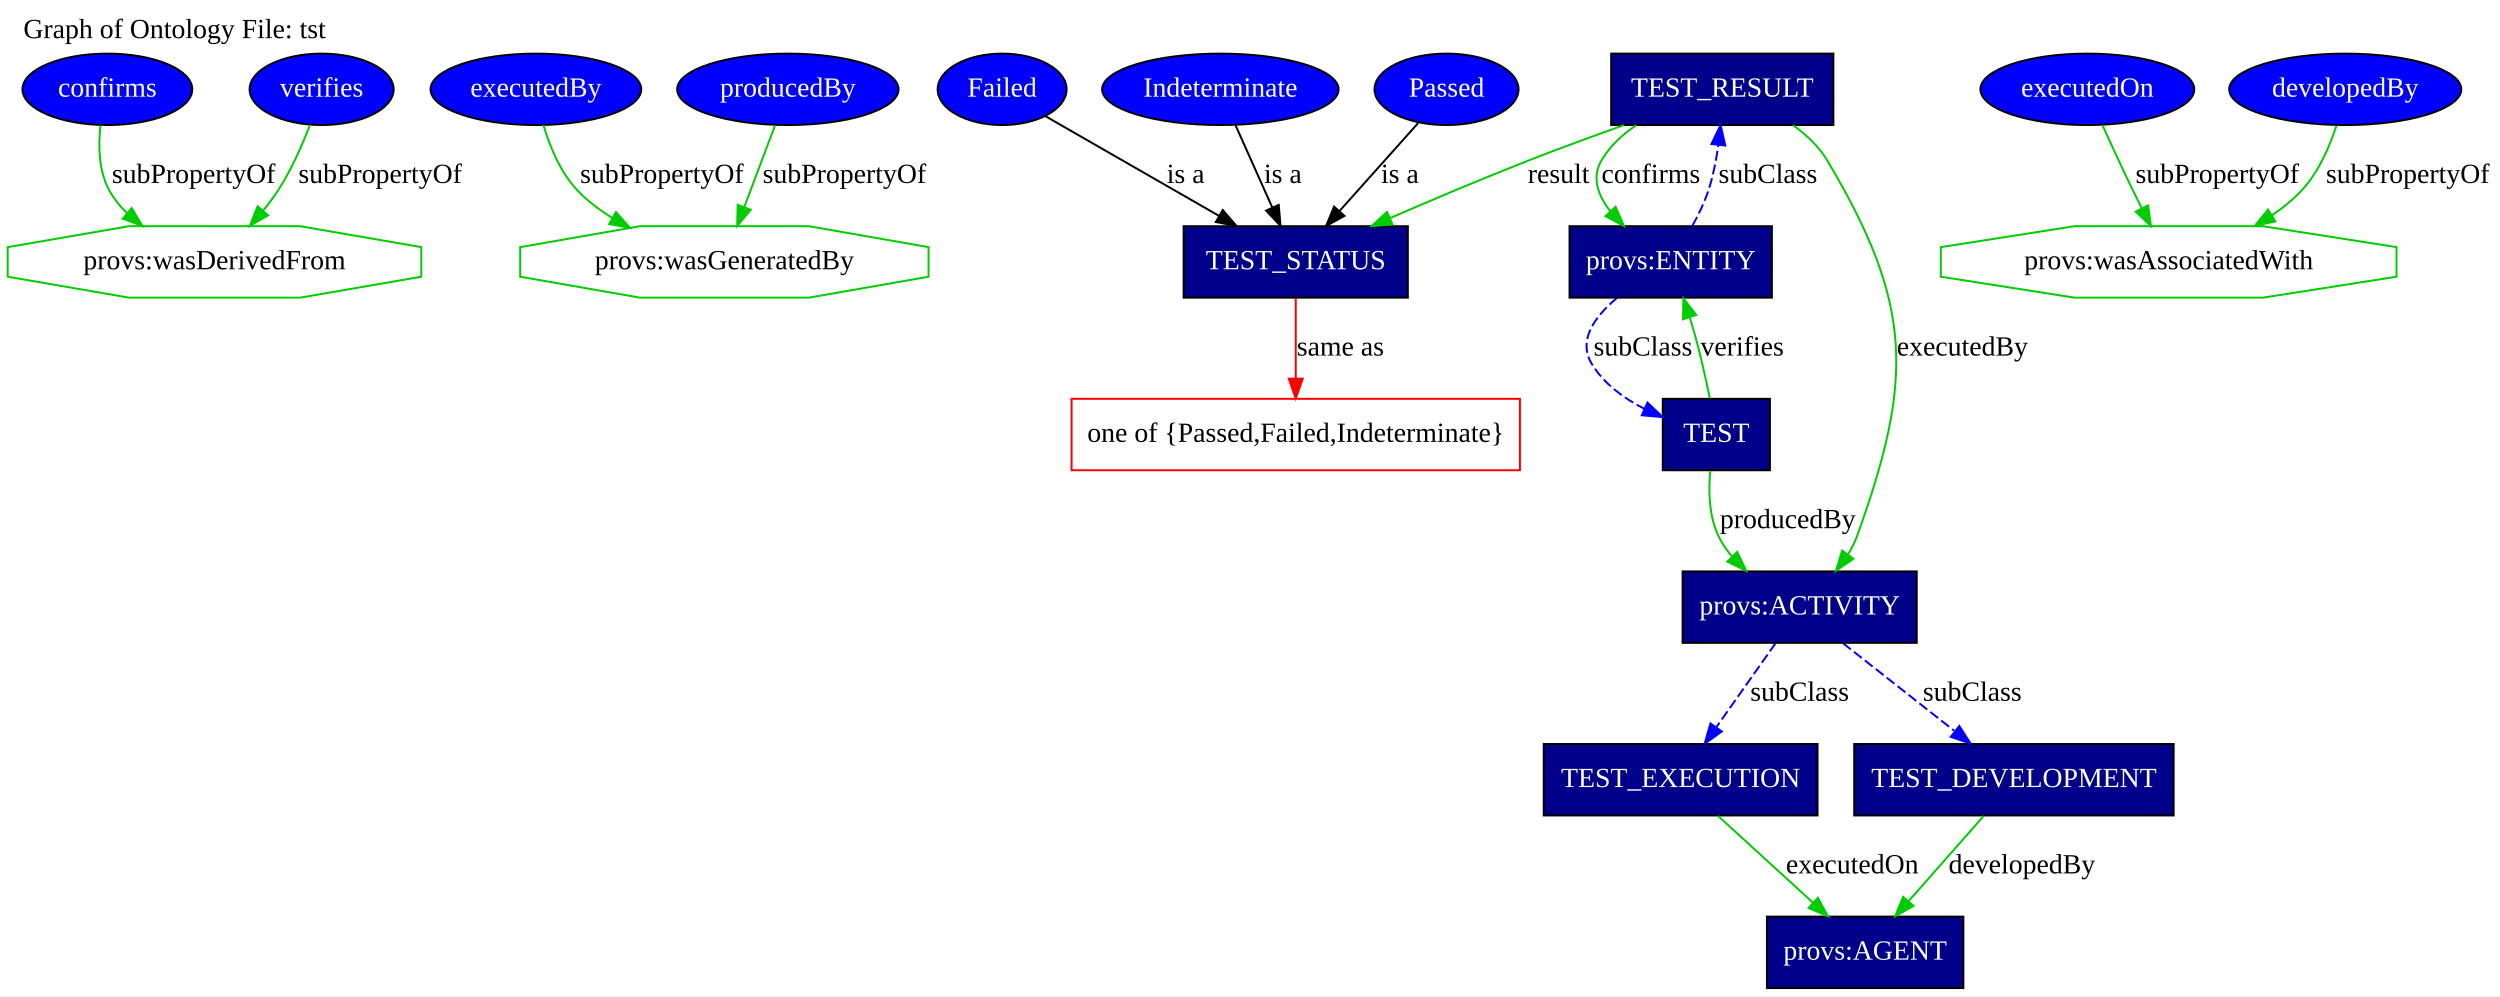
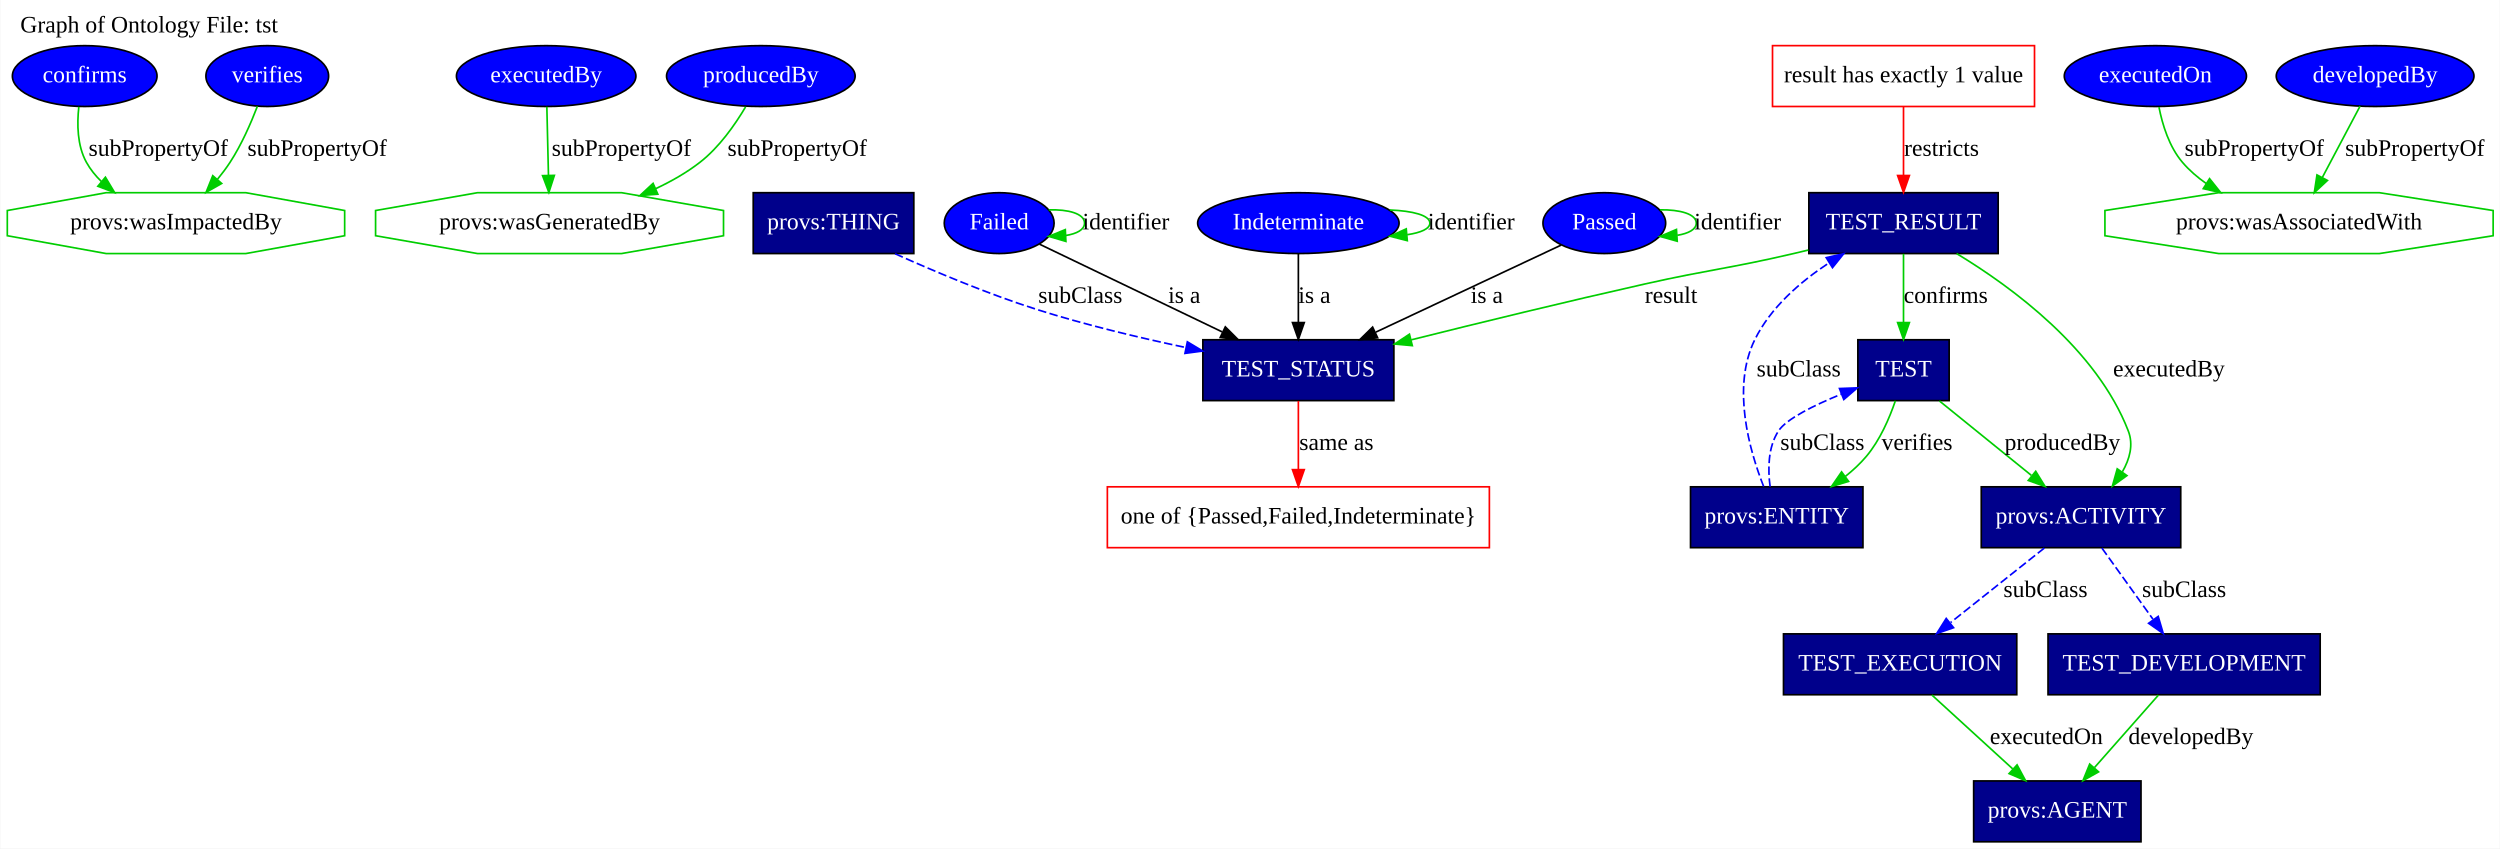
- <svg xmlns="http://www.w3.org/2000/svg" xmlns:xlink="http://www.w3.org/1999/xlink" width="1260pt" height="502pt" viewBox="0.00 0.00 1260.12 502.00">
+ <svg xmlns="http://www.w3.org/2000/svg" xmlns:xlink="http://www.w3.org/1999/xlink" width="1479pt" height="502pt" viewBox="0.00 0.00 1478.57 502.00">
  <g id="graph0" class="graph" transform="scale(1 1) rotate(0) translate(4 498)">
-     <polygon fill="white" stroke="none" points="-4,4 -4,-498 1256.12,-498 1256.12,4 -4,4" />
+     <polygon fill="white" stroke="none" points="-4,4 -4,-498 1474.57,-498 1474.57,4 -4,4" />
    <text text-anchor="middle" x="84" y="-478.8" font-family="Times New Roman,serif" font-size="14.00">Graph of Ontology File: tst</text>
    <g id="node1" class="node">
-       <ellipse fill="blue" stroke="black" cx="50.117" cy="-453" rx="42.793" ry="18" />
-       <text text-anchor="middle" x="50.117" y="-449.3" font-family="Times New Roman,serif" font-size="14.00" fill="white">confirms</text>
+       <ellipse fill="blue" stroke="black" cx="45.896" cy="-453" rx="42.793" ry="18" />
+       <text text-anchor="middle" x="45.896" y="-449.3" font-family="Times New Roman,serif" font-size="14.00" fill="white">confirms</text>
    </g>
    <g id="node2" class="node">
      <g id="a_node2">
-         <a xlink:href="file:///C:/Sadl3Workspace4/RACK-Ontology-7-29/Graphs/PROV-S.owl.svg" xlink:title="provs:wasDerivedFrom">
-           <polygon fill="none" stroke="#00cd00" points="208.351,-358.544 208.351,-373.456 147.292,-384 60.942,-384 -0.117,-373.456 -0.117,-358.544 60.942,-348 147.292,-348 208.351,-358.544" />
-           <text text-anchor="middle" x="104.117" y="-362.3" font-family="Times New Roman,serif" font-size="14.00">provs:wasDerivedFrom</text>
+         <a xlink:href="file:///C:/Users/200001866/Documents/GitHub/RACK/RACK-Ontology/Graphs/PROV-S.owl.svg" xlink:title="provs:wasImpactedBy">
+           <polygon fill="none" stroke="#00cd00" points="199.688,-358.544 199.688,-373.456 141.231,-384 58.561,-384 0.104,-373.456 0.104,-358.544 58.561,-348 141.231,-348 199.688,-358.544" />
+           <text text-anchor="middle" x="99.896" y="-362.3" font-family="Times New Roman,serif" font-size="14.00">provs:wasImpactedBy</text>
        </a>
      </g>
    </g>
    <g id="edge1" class="edge">
-       <path fill="none" stroke="#00cd00" d="M46.647,-434.77C45.497,-424.625 45.67,-411.886 51.117,-402 53.455,-397.757 56.551,-393.939 60.078,-390.525" />
-       <polygon fill="#00cd00" stroke="#00cd00" points="62.37,-393.171 67.813,-384.081 57.89,-387.793 62.37,-393.171" />
-       <text text-anchor="middle" x="93.617" y="-405.8" font-family="Times New Roman,serif" font-size="14.00">subPropertyOf</text>
+       <path fill="none" stroke="#00cd00" d="M42.426,-434.77C41.276,-424.625 41.449,-411.886 46.896,-402 49.234,-397.757 52.331,-393.939 55.857,-390.525" />
+       <polygon fill="#00cd00" stroke="#00cd00" points="58.15,-393.171 63.592,-384.081 53.669,-387.793 58.15,-393.171" />
+       <text text-anchor="middle" x="89.396" y="-405.8" font-family="Times New Roman,serif" font-size="14.00">subPropertyOf</text>
    </g>
    <g id="node3" class="node">
-       <ellipse fill="blue" stroke="black" cx="266.117" cy="-453" rx="53.091" ry="18" />
-       <text text-anchor="middle" x="266.117" y="-449.3" font-family="Times New Roman,serif" font-size="14.00" fill="white">executedBy</text>
+       <ellipse fill="blue" stroke="black" cx="318.896" cy="-453" rx="53.091" ry="18" />
+       <text text-anchor="middle" x="318.896" y="-449.3" font-family="Times New Roman,serif" font-size="14.00" fill="white">executedBy</text>
    </g>
    <g id="node4" class="node">
      <g id="a_node4">
-         <a xlink:href="file:///C:/Sadl3Workspace4/RACK-Ontology-7-29/Graphs/PROV-S.owl.svg" xlink:title="provs:wasGeneratedBy">
-           <polygon fill="none" stroke="#00cd00" points="464.037,-358.544 464.037,-373.456 403.748,-384 318.486,-384 258.197,-373.456 258.197,-358.544 318.486,-348 403.748,-348 464.037,-358.544" />
-           <text text-anchor="middle" x="361.117" y="-362.3" font-family="Times New Roman,serif" font-size="14.00">provs:wasGeneratedBy</text>
+         <a xlink:href="file:///C:/Users/200001866/Documents/GitHub/RACK/RACK-Ontology/Graphs/PROV-S.owl.svg" xlink:title="provs:wasGeneratedBy">
+           <polygon fill="none" stroke="#00cd00" points="423.816,-358.544 423.816,-373.456 363.527,-384 278.265,-384 217.976,-373.456 217.976,-358.544 278.265,-348 363.527,-348 423.816,-358.544" />
+           <text text-anchor="middle" x="320.896" y="-362.3" font-family="Times New Roman,serif" font-size="14.00">provs:wasGeneratedBy</text>
        </a>
      </g>
    </g>
    <g id="edge2" class="edge">
-       <path fill="none" stroke="#00cd00" d="M269.937,-434.967C273.05,-424.388 278.395,-411.116 287.117,-402 292.183,-396.705 298.21,-392.123 304.606,-388.182" />
-       <polygon fill="#00cd00" stroke="#00cd00" points="306.488,-391.14 313.5,-383.198 303.066,-385.033 306.488,-391.14" />
-       <text text-anchor="middle" x="329.617" y="-405.8" font-family="Times New Roman,serif" font-size="14.00">subPropertyOf</text>
+       <path fill="none" stroke="#00cd00" d="M319.301,-434.799C319.574,-423.163 319.942,-407.548 320.255,-394.237" />
+       <polygon fill="#00cd00" stroke="#00cd00" points="323.756,-394.255 320.492,-384.175 316.757,-394.09 323.756,-394.255" />
+       <text text-anchor="middle" x="363.396" y="-405.8" font-family="Times New Roman,serif" font-size="14.00">subPropertyOf</text>
    </g>
    <g id="node5" class="node">
-       <ellipse fill="blue" stroke="black" cx="501.117" cy="-453" rx="32.494" ry="18" />
-       <text text-anchor="middle" x="501.117" y="-449.3" font-family="Times New Roman,serif" font-size="14.00" fill="white">Failed</text>
+       <ellipse fill="blue" stroke="black" cx="586.896" cy="-366" rx="32.494" ry="18" />
+       <text text-anchor="middle" x="586.896" y="-362.3" font-family="Times New Roman,serif" font-size="14.00" fill="white">Failed</text>
+     </g>
+     <g id="edge3" class="edge">
+       <path fill="none" stroke="#00cd00" d="M616.209,-373.836C627.752,-374.231 637.393,-371.619 637.393,-366 637.393,-362.137 632.836,-359.695 626.237,-358.675" />
+       <polygon fill="#00cd00" stroke="#00cd00" points="626.374,-355.177 616.209,-358.164 626.018,-362.168 626.374,-355.177" />
+       <text text-anchor="middle" x="661.893" y="-362.3" font-family="Times New Roman,serif" font-size="14.00">identifier</text>
    </g>
    <g id="node6" class="node">
-       <polygon fill="#00008b" stroke="black" points="705.617,-384 592.617,-384 592.617,-348 705.617,-348 705.617,-384" />
-       <text text-anchor="middle" x="649.117" y="-362.3" font-family="Times New Roman,serif" font-size="14.00" fill="white">TEST_STATUS</text>
-     </g>
-     <g id="edge3" class="edge">
-       <path fill="none" stroke="black" d="M522.955,-439.458C545.955,-426.248 582.633,-405.183 610.528,-389.163" />
-       <polygon fill="black" stroke="black" points="612.319,-392.17 619.248,-384.155 608.833,-386.1 612.319,-392.17" />
-       <text text-anchor="middle" x="593.617" y="-405.8" font-family="Times New Roman,serif" font-size="14.00">is a</text>
+       <polygon fill="#00008b" stroke="black" points="820.396,-297 707.396,-297 707.396,-261 820.396,-261 820.396,-297" />
+       <text text-anchor="middle" x="763.896" y="-275.3" font-family="Times New Roman,serif" font-size="14.00" fill="white">TEST_STATUS</text>
+     </g>
+     <g id="edge4" class="edge">
+       <path fill="none" stroke="black" d="M610.767,-353.537C638.368,-340.282 684.409,-318.171 718.814,-301.65" />
+       <polygon fill="black" stroke="black" points="720.685,-304.634 728.184,-297.15 717.654,-298.324 720.685,-304.634" />
+       <text text-anchor="middle" x="696.396" y="-318.8" font-family="Times New Roman,serif" font-size="14.00">is a</text>
+     </g>
+     <g id="node12" class="node">
+       <polygon fill="none" stroke="red" points="876.896,-210 650.896,-210 650.896,-174 876.896,-174 876.896,-210" />
+       <text text-anchor="middle" x="763.896" y="-188.3" font-family="Times New Roman,serif" font-size="14.00">one of {Passed,Failed,Indeterminate}</text>
+     </g>
+     <g id="edge12" class="edge">
+       <path fill="none" stroke="red" d="M763.896,-260.799C763.896,-249.163 763.896,-233.548 763.896,-220.237" />
+       <polygon fill="red" stroke="red" points="767.396,-220.175 763.896,-210.175 760.396,-220.175 767.396,-220.175" />
+       <text text-anchor="middle" x="786.396" y="-231.8" font-family="Times New Roman,serif" font-size="14.00">same as</text>
+     </g>
+     <g id="node7" class="node">
+       <ellipse fill="blue" stroke="black" cx="153.896" cy="-453" rx="36.294" ry="18" />
+       <text text-anchor="middle" x="153.896" y="-449.3" font-family="Times New Roman,serif" font-size="14.00" fill="white">verifies</text>
+     </g>
+     <g id="edge5" class="edge">
+       <path fill="none" stroke="#00cd00" d="M148.046,-435.092C144.195,-425.061 138.627,-412.329 131.896,-402 129.683,-398.605 127.139,-395.222 124.472,-391.971" />
+       <polygon fill="#00cd00" stroke="#00cd00" points="126.924,-389.459 117.708,-384.233 121.654,-394.066 126.924,-389.459" />
+       <text text-anchor="middle" x="183.396" y="-405.8" font-family="Times New Roman,serif" font-size="14.00">subPropertyOf</text>
+     </g>
+     <g id="node8" class="node">
+       <ellipse fill="blue" stroke="black" cx="763.896" cy="-366" rx="59.59" ry="18" />
+       <text text-anchor="middle" x="763.896" y="-362.3" font-family="Times New Roman,serif" font-size="14.00" fill="white">Indeterminate</text>
+     </g>
+     <g id="edge7" class="edge">
+       <path fill="none" stroke="black" d="M763.896,-347.799C763.896,-336.163 763.896,-320.548 763.896,-307.237" />
+       <polygon fill="black" stroke="black" points="767.396,-307.175 763.896,-297.175 760.396,-307.175 767.396,-307.175" />
+       <text text-anchor="middle" x="773.396" y="-318.8" font-family="Times New Roman,serif" font-size="14.00">is a</text>
+     </g>
+     <g id="edge6" class="edge">
+       <path fill="none" stroke="#00cd00" d="M818.066,-373.767C831.586,-373.224 841.691,-370.635 841.691,-366 841.691,-362.633 836.356,-360.345 828.254,-359.138" />
+       <polygon fill="#00cd00" stroke="#00cd00" points="828.337,-355.631 818.066,-358.233 827.718,-362.604 828.337,-355.631" />
+       <text text-anchor="middle" x="866.191" y="-362.3" font-family="Times New Roman,serif" font-size="14.00">identifier</text>
+     </g>
+     <g id="node9" class="node">
+       <ellipse fill="blue" stroke="black" cx="445.896" cy="-453" rx="55.79" ry="18" />
+       <text text-anchor="middle" x="445.896" y="-449.3" font-family="Times New Roman,serif" font-size="14.00" fill="white">producedBy</text>
+     </g>
+     <g id="edge8" class="edge">
+       <path fill="none" stroke="#00cd00" d="M436.871,-434.75C430.546,-424.083 421.213,-410.796 409.896,-402 402.031,-395.886 392.963,-390.716 383.689,-386.382" />
+       <polygon fill="#00cd00" stroke="#00cd00" points="384.949,-383.113 374.383,-382.324 382.15,-389.53 384.949,-383.113" />
+       <text text-anchor="middle" x="467.396" y="-405.8" font-family="Times New Roman,serif" font-size="14.00">subPropertyOf</text>
+     </g>
+     <g id="node10" class="node">
+       <ellipse fill="blue" stroke="black" cx="944.896" cy="-366" rx="36.294" ry="18" />
+       <text text-anchor="middle" x="944.896" y="-362.3" font-family="Times New Roman,serif" font-size="14.00" fill="white">Passed</text>
+     </g>
+     <g id="edge10" class="edge">
+       <path fill="none" stroke="black" d="M919.347,-353.002C890.933,-339.658 844.464,-317.836 809.721,-301.52" />
+       <polygon fill="black" stroke="black" points="810.797,-298.159 800.258,-297.076 807.822,-304.495 810.797,-298.159" />
+       <text text-anchor="middle" x="875.396" y="-318.8" font-family="Times New Roman,serif" font-size="14.00">is a</text>
+     </g>
+     <g id="edge9" class="edge">
+       <path fill="none" stroke="#00cd00" d="M977.825,-373.867C989.651,-374.036 999.293,-371.414 999.293,-366 999.293,-362.278 994.736,-359.875 988.044,-358.792" />
+       <polygon fill="#00cd00" stroke="#00cd00" points="988.03,-355.284 977.825,-358.133 987.579,-362.269 988.03,-355.284" />
+       <text text-anchor="middle" x="1023.79" y="-362.3" font-family="Times New Roman,serif" font-size="14.00">identifier</text>
    </g>
    <g id="node11" class="node">
-       <polygon fill="none" stroke="red" points="762.117,-297 536.117,-297 536.117,-261 762.117,-261 762.117,-297" />
-       <text text-anchor="middle" x="649.117" y="-275.3" font-family="Times New Roman,serif" font-size="14.00">one of {Passed,Failed,Indeterminate}</text>
-     </g>
-     <g id="edge8" class="edge">
-       <path fill="none" stroke="red" d="M649.117,-347.799C649.117,-336.163 649.117,-320.548 649.117,-307.237" />
-       <polygon fill="red" stroke="red" points="652.617,-307.175 649.117,-297.175 645.617,-307.175 652.617,-307.175" />
-       <text text-anchor="middle" x="671.617" y="-318.8" font-family="Times New Roman,serif" font-size="14.00">same as</text>
-     </g>
-     <g id="node7" class="node">
-       <ellipse fill="blue" stroke="black" cx="158.117" cy="-453" rx="36.294" ry="18" />
-       <text text-anchor="middle" x="158.117" y="-449.3" font-family="Times New Roman,serif" font-size="14.00" fill="white">verifies</text>
-     </g>
-     <g id="edge4" class="edge">
-       <path fill="none" stroke="#00cd00" d="M152.267,-435.092C148.416,-425.061 142.848,-412.329 136.117,-402 133.904,-398.605 131.36,-395.222 128.692,-391.971" />
-       <polygon fill="#00cd00" stroke="#00cd00" points="131.145,-389.459 121.929,-384.233 125.875,-394.066 131.145,-389.459" />
-       <text text-anchor="middle" x="187.617" y="-405.8" font-family="Times New Roman,serif" font-size="14.00">subPropertyOf</text>
-     </g>
-     <g id="node8" class="node">
-       <ellipse fill="blue" stroke="black" cx="611.117" cy="-453" rx="59.59" ry="18" />
-       <text text-anchor="middle" x="611.117" y="-449.3" font-family="Times New Roman,serif" font-size="14.00" fill="white">Indeterminate</text>
-     </g>
-     <g id="edge5" class="edge">
-       <path fill="none" stroke="black" d="M618.807,-434.799C624.112,-422.932 631.267,-406.928 637.293,-393.449" />
-       <polygon fill="black" stroke="black" points="640.552,-394.733 641.438,-384.175 634.162,-391.876 640.552,-394.733" />
-       <text text-anchor="middle" x="642.617" y="-405.8" font-family="Times New Roman,serif" font-size="14.00">is a</text>
-     </g>
-     <g id="node9" class="node">
-       <ellipse fill="blue" stroke="black" cx="393.117" cy="-453" rx="55.79" ry="18" />
-       <text text-anchor="middle" x="393.117" y="-449.3" font-family="Times New Roman,serif" font-size="14.00" fill="white">producedBy</text>
-     </g>
-     <g id="edge6" class="edge">
-       <path fill="none" stroke="#00cd00" d="M386.641,-434.799C382.217,-423.047 376.265,-407.238 371.222,-393.842" />
-       <polygon fill="#00cd00" stroke="#00cd00" points="374.382,-392.301 367.583,-384.175 367.831,-394.767 374.382,-392.301" />
-       <text text-anchor="middle" x="421.617" y="-405.8" font-family="Times New Roman,serif" font-size="14.00">subPropertyOf</text>
-     </g>
-     <g id="node10" class="node">
-       <ellipse fill="blue" stroke="black" cx="725.117" cy="-453" rx="36.294" ry="18" />
-       <text text-anchor="middle" x="725.117" y="-449.3" font-family="Times New Roman,serif" font-size="14.00" fill="white">Passed</text>
-     </g>
-     <g id="edge7" class="edge">
-       <path fill="none" stroke="black" d="M710.822,-436.012C699.648,-423.515 683.92,-405.924 671.14,-391.631" />
-       <polygon fill="black" stroke="black" points="673.666,-389.205 664.391,-384.083 668.447,-393.87 673.666,-389.205" />
-       <text text-anchor="middle" x="701.617" y="-405.8" font-family="Times New Roman,serif" font-size="14.00">is a</text>
-     </g>
-     <g id="node12" class="node">
-       <g id="a_node12">
-         <a xlink:href="file:///C:/Sadl3Workspace4/RACK-Ontology-7-29/Graphs/PROV-S.owl.svg" xlink:title="provs:ACTIVITY">
-           <polygon fill="#00008b" stroke="black" points="962.117,-210 844.117,-210 844.117,-174 962.117,-174 962.117,-210" />
-           <text text-anchor="middle" x="903.117" y="-188.3" font-family="Times New Roman,serif" font-size="14.00" fill="white">provs:ACTIVITY</text>
-         </a>
-       </g>
+       <g id="a_node11">
+         <a xlink:href="file:///C:/Users/200001866/Documents/GitHub/RACK/RACK-Ontology/Graphs/PROV-S.owl.svg" xlink:title="provs:THING">
+           <polygon fill="#00008b" stroke="black" points="536.396,-384 441.396,-384 441.396,-348 536.396,-348 536.396,-384" />
+           <text text-anchor="middle" x="488.896" y="-362.3" font-family="Times New Roman,serif" font-size="14.00" fill="white">provs:THING</text>
+         </a>
+       </g>
+     </g>
+     <g id="edge11" class="edge">
+       <path fill="none" stroke="blue" stroke-dasharray="5,2" d="M525.31,-347.893C548.788,-337.351 580.188,-324.147 608.896,-315 637.457,-305.9 669.696,-298.22 697.346,-292.394" />
+       <polygon fill="blue" stroke="blue" points="698.226,-295.786 707.309,-290.332 696.808,-288.931 698.226,-295.786" />
+       <text text-anchor="middle" x="634.896" y="-318.8" font-family="Times New Roman,serif" font-size="14.00">subClass</text>
    </g>
    <g id="node13" class="node">
-       <polygon fill="#00008b" stroke="black" points="912.117,-123 774.117,-123 774.117,-87 912.117,-87 912.117,-123" />
-       <text text-anchor="middle" x="843.117" y="-101.3" font-family="Times New Roman,serif" font-size="14.00" fill="white">TEST_EXECUTION</text>
-     </g>
-     <g id="edge9" class="edge">
-       <path fill="none" stroke="blue" stroke-dasharray="5,2" d="M890.975,-173.799C882.436,-161.702 870.861,-145.305 861.234,-131.667" />
-       <polygon fill="blue" stroke="blue" points="863.867,-129.327 855.241,-123.175 858.148,-133.364 863.867,-129.327" />
-       <text text-anchor="middle" x="903.117" y="-144.8" font-family="Times New Roman,serif" font-size="14.00">subClass</text>
+       <g id="a_node13">
+         <a xlink:href="file:///C:/Users/200001866/Documents/GitHub/RACK/RACK-Ontology/Graphs/PROV-S.owl.svg" xlink:title="provs:ACTIVITY">
+           <polygon fill="#00008b" stroke="black" points="1285.9,-210 1167.9,-210 1167.9,-174 1285.9,-174 1285.9,-210" />
+           <text text-anchor="middle" x="1226.9" y="-188.3" font-family="Times New Roman,serif" font-size="14.00" fill="white">provs:ACTIVITY</text>
+         </a>
+       </g>
    </g>
    <g id="node14" class="node">
-       <polygon fill="#00008b" stroke="black" points="1091.62,-123 930.617,-123 930.617,-87 1091.62,-87 1091.62,-123" />
-       <text text-anchor="middle" x="1011.12" y="-101.3" font-family="Times New Roman,serif" font-size="14.00" fill="white">TEST_DEVELOPMENT</text>
-     </g>
-     <g id="edge10" class="edge">
-       <path fill="none" stroke="blue" stroke-dasharray="5,2" d="M924.972,-173.799C941.075,-161.126 963.173,-143.734 980.956,-129.738" />
-       <polygon fill="blue" stroke="blue" points="983.6,-132.11 989.294,-123.175 979.271,-126.61 983.6,-132.11" />
-       <text text-anchor="middle" x="990.117" y="-144.8" font-family="Times New Roman,serif" font-size="14.00">subClass</text>
+       <polygon fill="#00008b" stroke="black" points="1188.9,-123 1050.9,-123 1050.9,-87 1188.9,-87 1188.9,-123" />
+       <text text-anchor="middle" x="1119.9" y="-101.3" font-family="Times New Roman,serif" font-size="14.00" fill="white">TEST_EXECUTION</text>
+     </g>
+     <g id="edge13" class="edge">
+       <path fill="none" stroke="blue" stroke-dasharray="5,2" d="M1205.24,-173.799C1189.29,-161.126 1167.4,-143.734 1149.78,-129.738" />
+       <polygon fill="blue" stroke="blue" points="1151.52,-126.655 1141.52,-123.175 1147.17,-132.136 1151.52,-126.655" />
+       <text text-anchor="middle" x="1205.9" y="-144.8" font-family="Times New Roman,serif" font-size="14.00">subClass</text>
+     </g>
+     <g id="node15" class="node">
+       <polygon fill="#00008b" stroke="black" points="1368.4,-123 1207.4,-123 1207.4,-87 1368.4,-87 1368.4,-123" />
+       <text text-anchor="middle" x="1287.9" y="-101.3" font-family="Times New Roman,serif" font-size="14.00" fill="white">TEST_DEVELOPMENT</text>
+     </g>
+     <g id="edge14" class="edge">
+       <path fill="none" stroke="blue" stroke-dasharray="5,2" d="M1239.24,-173.799C1247.92,-161.702 1259.69,-145.305 1269.48,-131.667" />
+       <polygon fill="blue" stroke="blue" points="1272.58,-133.341 1275.57,-123.175 1266.9,-129.259 1272.58,-133.341" />
+       <text text-anchor="middle" x="1287.9" y="-144.8" font-family="Times New Roman,serif" font-size="14.00">subClass</text>
+     </g>
+     <g id="node23" class="node">
+       <g id="a_node23">
+         <a xlink:href="file:///C:/Users/200001866/Documents/GitHub/RACK/RACK-Ontology/Graphs/PROV-S.owl.svg" xlink:title="provs:AGENT">
+           <polygon fill="#00008b" stroke="black" points="1262.4,-36 1163.4,-36 1163.4,-0 1262.4,-0 1262.4,-36" />
+           <text text-anchor="middle" x="1212.9" y="-14.3" font-family="Times New Roman,serif" font-size="14.00" fill="white">provs:AGENT</text>
+         </a>
+       </g>
+     </g>
+     <g id="edge21" class="edge">
+       <path fill="none" stroke="#00cd00" d="M1138.72,-86.799C1152.46,-74.241 1171.27,-57.049 1186.51,-43.12" />
+       <polygon fill="#00cd00" stroke="#00cd00" points="1189.08,-45.505 1194.1,-36.175 1184.36,-40.338 1189.08,-45.505" />
+       <text text-anchor="middle" x="1206.4" y="-57.8" font-family="Times New Roman,serif" font-size="14.00">executedOn</text>
+     </g>
+     <g id="edge22" class="edge">
+       <path fill="none" stroke="#00cd00" d="M1272.72,-86.799C1261.84,-74.471 1247.02,-57.679 1234.86,-43.89" />
+       <polygon fill="#00cd00" stroke="#00cd00" points="1237.29,-41.358 1228.05,-36.175 1232.04,-45.989 1237.29,-41.358" />
+       <text text-anchor="middle" x="1291.9" y="-57.8" font-family="Times New Roman,serif" font-size="14.00">developedBy</text>
+     </g>
+     <g id="node16" class="node">
+       <ellipse fill="blue" stroke="black" cx="1270.9" cy="-453" rx="53.891" ry="18" />
+       <text text-anchor="middle" x="1270.9" y="-449.3" font-family="Times New Roman,serif" font-size="14.00" fill="white">executedOn</text>
+     </g>
+     <g id="node17" class="node">
+       <g id="a_node17">
+         <a xlink:href="file:///C:/Users/200001866/Documents/GitHub/RACK/RACK-Ontology/Graphs/PROV-S.owl.svg" xlink:title="provs:wasAssociatedWith">
+           <polygon fill="none" stroke="#00cd00" points="1470.73,-358.544 1470.73,-373.456 1403.46,-384 1308.33,-384 1241.06,-373.456 1241.06,-358.544 1308.33,-348 1403.46,-348 1470.73,-358.544" />
+           <text text-anchor="middle" x="1355.9" y="-362.3" font-family="Times New Roman,serif" font-size="14.00">provs:wasAssociatedWith</text>
+         </a>
+       </g>
+     </g>
+     <g id="edge15" class="edge">
+       <path fill="none" stroke="#00cd00" d="M1273.03,-434.618C1275.08,-424.166 1279.09,-411.159 1286.9,-402 1290.95,-397.236 1295.82,-393.046 1301.07,-389.38" />
+       <polygon fill="#00cd00" stroke="#00cd00" points="1302.96,-392.326 1309.56,-384.042 1299.23,-386.399 1302.96,-392.326" />
+       <text text-anchor="middle" x="1329.4" y="-405.8" font-family="Times New Roman,serif" font-size="14.00">subPropertyOf</text>
+     </g>
+     <g id="node18" class="node">
+       <ellipse fill="blue" stroke="black" cx="1400.9" cy="-453" rx="58.49" ry="18" />
+       <text text-anchor="middle" x="1400.9" y="-449.3" font-family="Times New Roman,serif" font-size="14.00" fill="white">developedBy</text>
+     </g>
+     <g id="edge16" class="edge">
+       <path fill="none" stroke="#00cd00" d="M1392.01,-435.207C1385.64,-423.178 1376.94,-406.748 1369.68,-393.028" />
+       <polygon fill="#00cd00" stroke="#00cd00" points="1372.69,-391.25 1364.92,-384.049 1366.51,-394.525 1372.69,-391.25" />
+       <text text-anchor="middle" x="1424.4" y="-405.8" font-family="Times New Roman,serif" font-size="14.00">subPropertyOf</text>
+     </g>
+     <g id="node19" class="node">
+       <g id="a_node19">
+         <a xlink:href="file:///C:/Users/200001866/Documents/GitHub/RACK/RACK-Ontology/Graphs/PROV-S.owl.svg" xlink:title="provs:ENTITY">
+           <polygon fill="#00008b" stroke="black" points="1097.9,-210 995.896,-210 995.896,-174 1097.9,-174 1097.9,-210" />
+           <text text-anchor="middle" x="1046.9" y="-188.3" font-family="Times New Roman,serif" font-size="14.00" fill="white">provs:ENTITY</text>
+         </a>
+       </g>
+     </g>
+     <g id="node20" class="node">
+       <polygon fill="#00008b" stroke="black" points="1148.9,-297 1094.9,-297 1094.9,-261 1148.9,-261 1148.9,-297" />
+       <text text-anchor="middle" x="1121.9" y="-275.3" font-family="Times New Roman,serif" font-size="14.00" fill="white">TEST</text>
+     </g>
+     <g id="edge17" class="edge">
+       <path fill="none" stroke="blue" stroke-dasharray="5,2" d="M1042.99,-210.057C1041.6,-220.386 1041.67,-233.379 1047.9,-243 1052.51,-250.131 1068.95,-258.233 1085.17,-264.846" />
+       <polygon fill="blue" stroke="blue" points="1084.01,-268.151 1094.6,-268.548 1086.57,-261.636 1084.01,-268.151" />
+       <text text-anchor="middle" x="1073.9" y="-231.8" font-family="Times New Roman,serif" font-size="14.00">subClass</text>
    </g>
    <g id="node21" class="node">
-       <g id="a_node21">
-         <a xlink:href="file:///C:/Sadl3Workspace4/RACK-Ontology-7-29/Graphs/PROV-S.owl.svg" xlink:title="provs:AGENT">
-           <polygon fill="#00008b" stroke="black" points="985.617,-36 886.617,-36 886.617,-0 985.617,-0 985.617,-36" />
-           <text text-anchor="middle" x="936.117" y="-14.3" font-family="Times New Roman,serif" font-size="14.00" fill="white">provs:AGENT</text>
-         </a>
-       </g>
-     </g>
-     <g id="edge16" class="edge">
-       <path fill="none" stroke="#00cd00" d="M861.937,-86.799C875.677,-74.241 894.486,-57.049 909.727,-43.12" />
-       <polygon fill="#00cd00" stroke="#00cd00" points="912.305,-45.505 917.325,-36.175 907.582,-40.338 912.305,-45.505" />
-       <text text-anchor="middle" x="929.617" y="-57.8" font-family="Times New Roman,serif" font-size="14.00">executedOn</text>
-     </g>
-     <g id="edge17" class="edge">
-       <path fill="none" stroke="#00cd00" d="M995.94,-86.799C985.062,-74.471 970.245,-57.679 958.079,-43.89" />
-       <polygon fill="#00cd00" stroke="#00cd00" points="960.512,-41.358 951.272,-36.175 955.263,-45.989 960.512,-41.358" />
-       <text text-anchor="middle" x="1015.12" y="-57.8" font-family="Times New Roman,serif" font-size="14.00">developedBy</text>
-     </g>
-     <g id="node15" class="node">
-       <ellipse fill="blue" stroke="black" cx="1048.12" cy="-453" rx="53.891" ry="18" />
-       <text text-anchor="middle" x="1048.12" y="-449.3" font-family="Times New Roman,serif" font-size="14.00" fill="white">executedOn</text>
-     </g>
-     <g id="node16" class="node">
-       <g id="a_node16">
-         <a xlink:href="file:///C:/Sadl3Workspace4/RACK-Ontology-7-29/Graphs/PROV-S.owl.svg" xlink:title="provs:wasAssociatedWith">
-           <polygon fill="none" stroke="#00cd00" points="1203.96,-358.544 1203.96,-373.456 1136.68,-384 1041.55,-384 974.278,-373.456 974.278,-358.544 1041.55,-348 1136.68,-348 1203.96,-358.544" />
-           <text text-anchor="middle" x="1089.12" y="-362.3" font-family="Times New Roman,serif" font-size="14.00">provs:wasAssociatedWith</text>
-         </a>
-       </g>
-     </g>
-     <g id="edge11" class="edge">
-       <path fill="none" stroke="#00cd00" d="M1055.81,-434.788C1060.19,-425.106 1065.85,-412.825 1071.12,-402 1072.55,-399.051 1074.08,-395.978 1075.62,-392.93" />
-       <polygon fill="#00cd00" stroke="#00cd00" points="1078.74,-394.512 1080.18,-384.014 1072.51,-391.327 1078.74,-394.512" />
-       <text text-anchor="middle" x="1113.62" y="-405.8" font-family="Times New Roman,serif" font-size="14.00">subPropertyOf</text>
-     </g>
-     <g id="node17" class="node">
-       <ellipse fill="blue" stroke="black" cx="1178.12" cy="-453" rx="58.49" ry="18" />
-       <text text-anchor="middle" x="1178.12" y="-449.3" font-family="Times New Roman,serif" font-size="14.00" fill="white">developedBy</text>
-     </g>
-     <g id="edge12" class="edge">
-       <path fill="none" stroke="#00cd00" d="M1173.65,-434.607C1170.25,-424.151 1164.67,-411.143 1156.12,-402 1151.76,-397.345 1146.65,-393.197 1141.22,-389.531" />
-       <polygon fill="#00cd00" stroke="#00cd00" points="1142.85,-386.423 1132.5,-384.163 1139.18,-392.384 1142.85,-386.423" />
-       <text text-anchor="middle" x="1209.62" y="-405.8" font-family="Times New Roman,serif" font-size="14.00">subPropertyOf</text>
-     </g>
-     <g id="node18" class="node">
-       <g id="a_node18">
-         <a xlink:href="file:///C:/Sadl3Workspace4/RACK-Ontology-7-29/Graphs/PROV-S.owl.svg" xlink:title="provs:ENTITY">
-           <polygon fill="#00008b" stroke="black" points="889.117,-384 787.117,-384 787.117,-348 889.117,-348 889.117,-384" />
-           <text text-anchor="middle" x="838.117" y="-362.3" font-family="Times New Roman,serif" font-size="14.00" fill="white">provs:ENTITY</text>
-         </a>
-       </g>
-     </g>
-     <g id="node19" class="node">
-       <polygon fill="#00008b" stroke="black" points="888.117,-297 834.117,-297 834.117,-261 888.117,-261 888.117,-297" />
-       <text text-anchor="middle" x="861.117" y="-275.3" font-family="Times New Roman,serif" font-size="14.00" fill="white">TEST</text>
-     </g>
-     <g id="edge13" class="edge">
-       <path fill="none" stroke="blue" stroke-dasharray="5,2" d="M811.058,-347.851C800.001,-338.592 791.239,-326.689 798.117,-315 804.153,-304.741 814.403,-297.274 824.902,-291.939" />
-       <polygon fill="blue" stroke="blue" points="826.422,-295.093 834.092,-287.784 823.538,-288.715 826.422,-295.093" />
-       <text text-anchor="middle" x="824.117" y="-318.8" font-family="Times New Roman,serif" font-size="14.00">subClass</text>
-     </g>
-     <g id="node20" class="node">
-       <polygon fill="#00008b" stroke="black" points="920.117,-471 808.117,-471 808.117,-435 920.117,-435 920.117,-471" />
-       <text text-anchor="middle" x="864.117" y="-449.3" font-family="Times New Roman,serif" font-size="14.00" fill="white">TEST_RESULT</text>
-     </g>
-     <g id="edge14" class="edge">
-       <path fill="none" stroke="blue" stroke-dasharray="5,2" d="M849.069,-384.25C852.113,-389.739 855.127,-395.958 857.117,-402 859.503,-409.243 861.075,-417.338 862.112,-424.869" />
-       <polygon fill="blue" stroke="blue" points="858.655,-425.445 863.25,-434.992 865.611,-424.664 858.655,-425.445" />
-       <text text-anchor="middle" x="887.117" y="-405.8" font-family="Times New Roman,serif" font-size="14.00">subClass</text>
+       <polygon fill="#00008b" stroke="black" points="1177.9,-384 1065.9,-384 1065.9,-348 1177.9,-348 1177.9,-384" />
+       <text text-anchor="middle" x="1121.9" y="-362.3" font-family="Times New Roman,serif" font-size="14.00" fill="white">TEST_RESULT</text>
    </g>
    <g id="edge18" class="edge">
-       <path fill="none" stroke="#00cd00" d="M858.051,-260.534C857.112,-250.545 857.362,-238.045 862.117,-228 863.869,-224.299 866.219,-220.841 868.912,-217.651" />
-       <polygon fill="#00cd00" stroke="#00cd00" points="871.643,-219.866 876.168,-210.286 866.657,-214.953 871.643,-219.866" />
-       <text text-anchor="middle" x="897.117" y="-231.8" font-family="Times New Roman,serif" font-size="14.00">producedBy</text>
-     </g>
-     <g id="edge15" class="edge">
-       <path fill="none" stroke="#00cd00" d="M857.827,-297.244C855.853,-306.936 853.141,-319.217 850.117,-330 849.378,-332.634 848.553,-335.361 847.691,-338.076" />
-       <polygon fill="#00cd00" stroke="#00cd00" points="844.333,-337.082 844.492,-347.676 850.974,-339.295 844.333,-337.082" />
-       <text text-anchor="middle" x="874.117" y="-318.8" font-family="Times New Roman,serif" font-size="14.00">verifies</text>
-     </g>
-     <g id="edge21" class="edge">
-       <path fill="none" stroke="#00cd00" d="M814.547,-434.956C798.972,-429.425 781.761,-423.13 766.117,-417 743.109,-407.985 717.868,-397.301 696.738,-388.128" />
-       <polygon fill="#00cd00" stroke="#00cd00" points="697.908,-384.82 687.342,-384.032 695.11,-391.237 697.908,-384.82" />
-       <text text-anchor="middle" x="781.617" y="-405.8" font-family="Times New Roman,serif" font-size="14.00">result</text>
+       <path fill="none" stroke="blue" stroke-dasharray="5,2" d="M1039.16,-210.17C1030.71,-231.617 1020.1,-268.907 1033.9,-297 1043.24,-316.038 1060.77,-331.259 1077.74,-342.432" />
+       <polygon fill="blue" stroke="blue" points="1076.18,-345.583 1086.52,-347.905 1079.88,-339.643 1076.18,-345.583" />
+       <text text-anchor="middle" x="1059.9" y="-275.3" font-family="Times New Roman,serif" font-size="14.00">subClass</text>
+     </g>
+     <g id="edge23" class="edge">
+       <path fill="none" stroke="#00cd00" d="M1143.14,-260.799C1158.8,-248.126 1180.28,-230.734 1197.57,-216.738" />
+       <polygon fill="#00cd00" stroke="#00cd00" points="1200.11,-219.188 1205.68,-210.175 1195.7,-213.747 1200.11,-219.188" />
+       <text text-anchor="middle" x="1215.9" y="-231.8" font-family="Times New Roman,serif" font-size="14.00">producedBy</text>
    </g>
    <g id="edge20" class="edge">
-       <path fill="none" stroke="#00cd00" d="M899.795,-434.911C906.59,-430.055 912.889,-424.108 917.117,-417 960.192,-344.578 960.691,-307.271 932.117,-228 930.93,-224.708 929.285,-221.506 927.375,-218.463" />
-       <polygon fill="#00cd00" stroke="#00cd00" points="930.179,-216.368 921.453,-210.358 924.527,-220.497 930.179,-216.368" />
-       <text text-anchor="middle" x="985.117" y="-318.8" font-family="Times New Roman,serif" font-size="14.00">executedBy</text>
+       <path fill="none" stroke="#00cd00" d="M1117.09,-260.906C1113.57,-250.562 1107.97,-237.568 1099.9,-228 1096.3,-223.733 1092.05,-219.786 1087.55,-216.197" />
+       <polygon fill="#00cd00" stroke="#00cd00" points="1089.4,-213.215 1079.26,-210.135 1085.27,-218.865 1089.4,-213.215" />
+       <text text-anchor="middle" x="1129.9" y="-231.8" font-family="Times New Roman,serif" font-size="14.00">verifies</text>
+     </g>
+     <g id="edge26" class="edge">
+       <path fill="none" stroke="#00cd00" d="M1065.57,-350.07C1062.64,-349.356 1059.74,-348.661 1056.9,-348 1018.02,-338.946 1007.85,-338.731 968.896,-330 922.596,-319.622 870.67,-306.946 830.663,-296.955" />
+       <polygon fill="#00cd00" stroke="#00cd00" points="831.309,-293.509 820.759,-294.475 829.609,-300.299 831.309,-293.509" />
+       <text text-anchor="middle" x="984.396" y="-318.8" font-family="Times New Roman,serif" font-size="14.00">result</text>
+     </g>
+     <g id="edge25" class="edge">
+       <path fill="none" stroke="#00cd00" d="M1153.3,-347.994C1186.4,-327.968 1236.27,-291.227 1254.9,-243 1258.04,-234.862 1255.74,-226.433 1251.37,-218.866" />
+       <polygon fill="#00cd00" stroke="#00cd00" points="1254.08,-216.634 1245.47,-210.45 1248.34,-220.649 1254.08,-216.634" />
+       <text text-anchor="middle" x="1278.9" y="-275.3" font-family="Times New Roman,serif" font-size="14.00">executedBy</text>
+     </g>
+     <g id="edge24" class="edge">
+       <path fill="none" stroke="#00cd00" d="M1121.9,-347.799C1121.9,-336.163 1121.9,-320.548 1121.9,-307.237" />
+       <polygon fill="#00cd00" stroke="#00cd00" points="1125.4,-307.175 1121.9,-297.175 1118.4,-307.175 1125.4,-307.175" />
+       <text text-anchor="middle" x="1146.9" y="-318.8" font-family="Times New Roman,serif" font-size="14.00">confirms</text>
+     </g>
+     <g id="node22" class="node">
+       <polygon fill="none" stroke="red" points="1199.4,-471 1044.4,-471 1044.4,-435 1199.4,-435 1199.4,-471" />
+       <text text-anchor="middle" x="1121.9" y="-449.3" font-family="Times New Roman,serif" font-size="14.00">result has exactly 1 value</text>
    </g>
    <g id="edge19" class="edge">
-       <path fill="none" stroke="#00cd00" d="M820.781,-434.927C813.717,-430.193 807.339,-424.29 803.117,-417 798.178,-408.473 801.447,-399.542 807.612,-391.627" />
-       <polygon fill="#00cd00" stroke="#00cd00" points="810.342,-393.829 814.545,-384.103 805.194,-389.085 810.342,-393.829" />
-       <text text-anchor="middle" x="828.117" y="-405.8" font-family="Times New Roman,serif" font-size="14.00">confirms</text>
+       <path fill="none" stroke="red" d="M1121.9,-434.799C1121.9,-423.163 1121.9,-407.548 1121.9,-394.237" />
+       <polygon fill="red" stroke="red" points="1125.4,-394.175 1121.9,-384.175 1118.4,-394.175 1125.4,-394.175" />
+       <text text-anchor="middle" x="1144.4" y="-405.8" font-family="Times New Roman,serif" font-size="14.00">restricts</text>
    </g>
  </g>
</svg>
